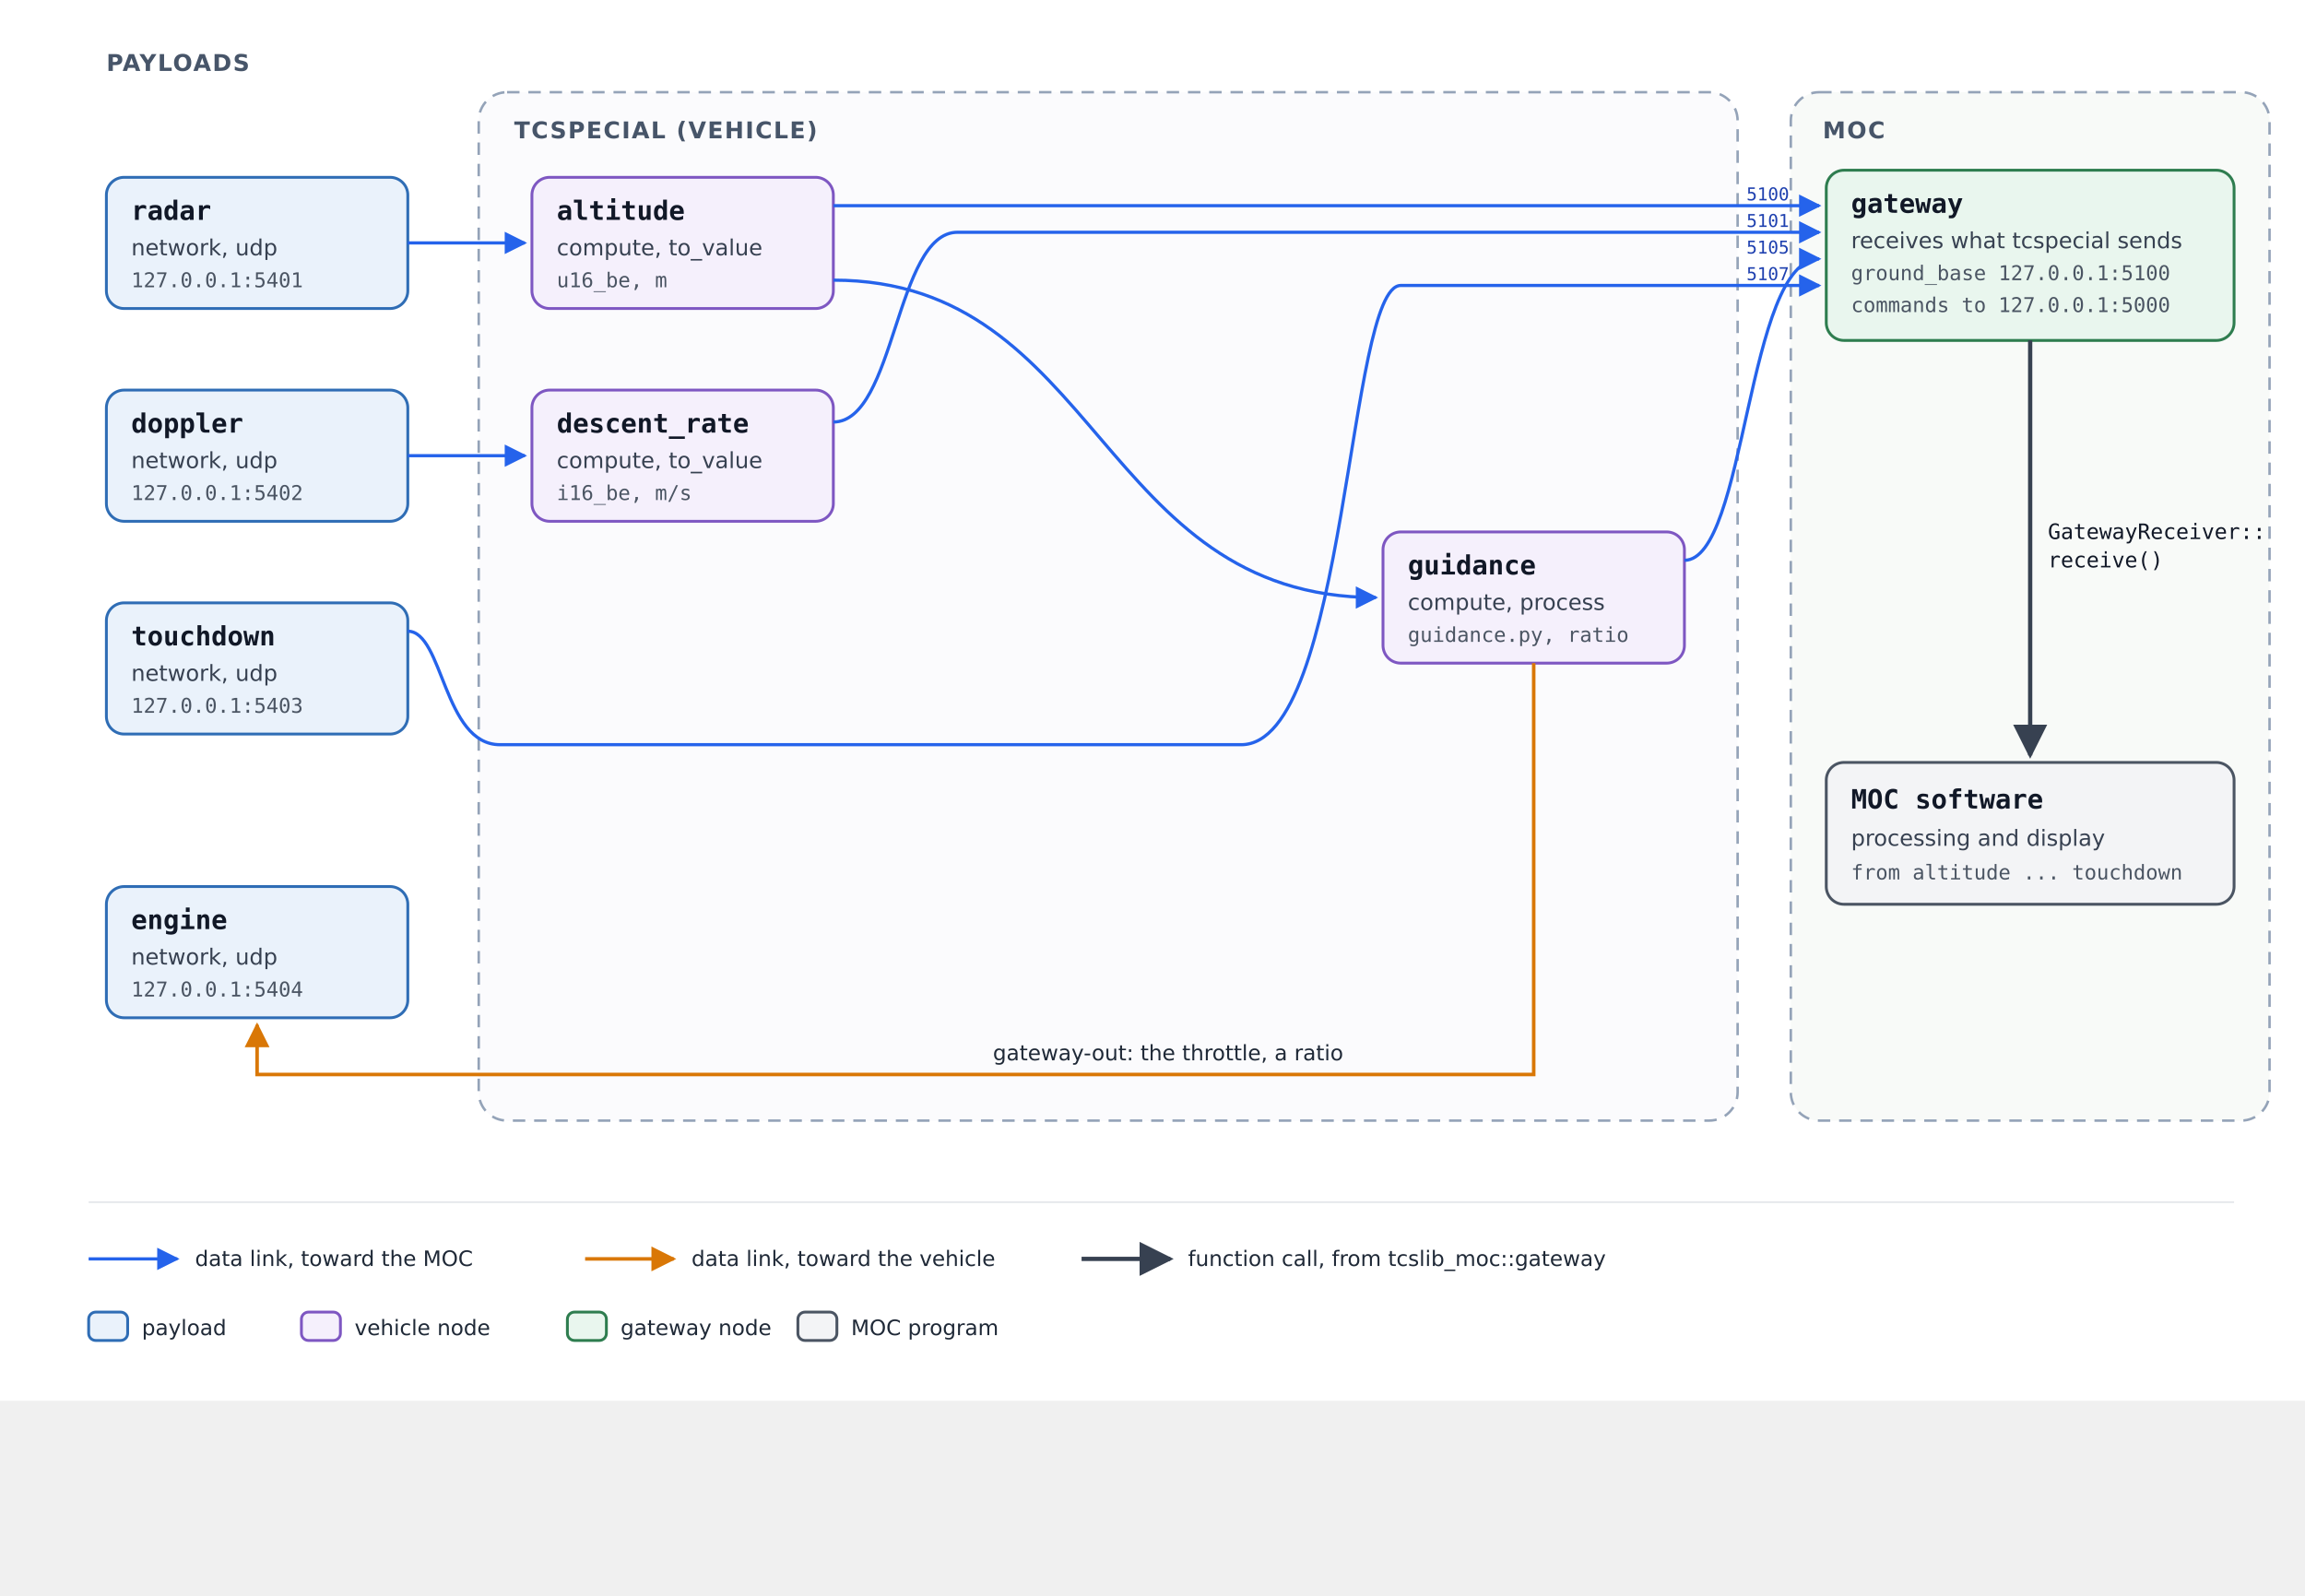
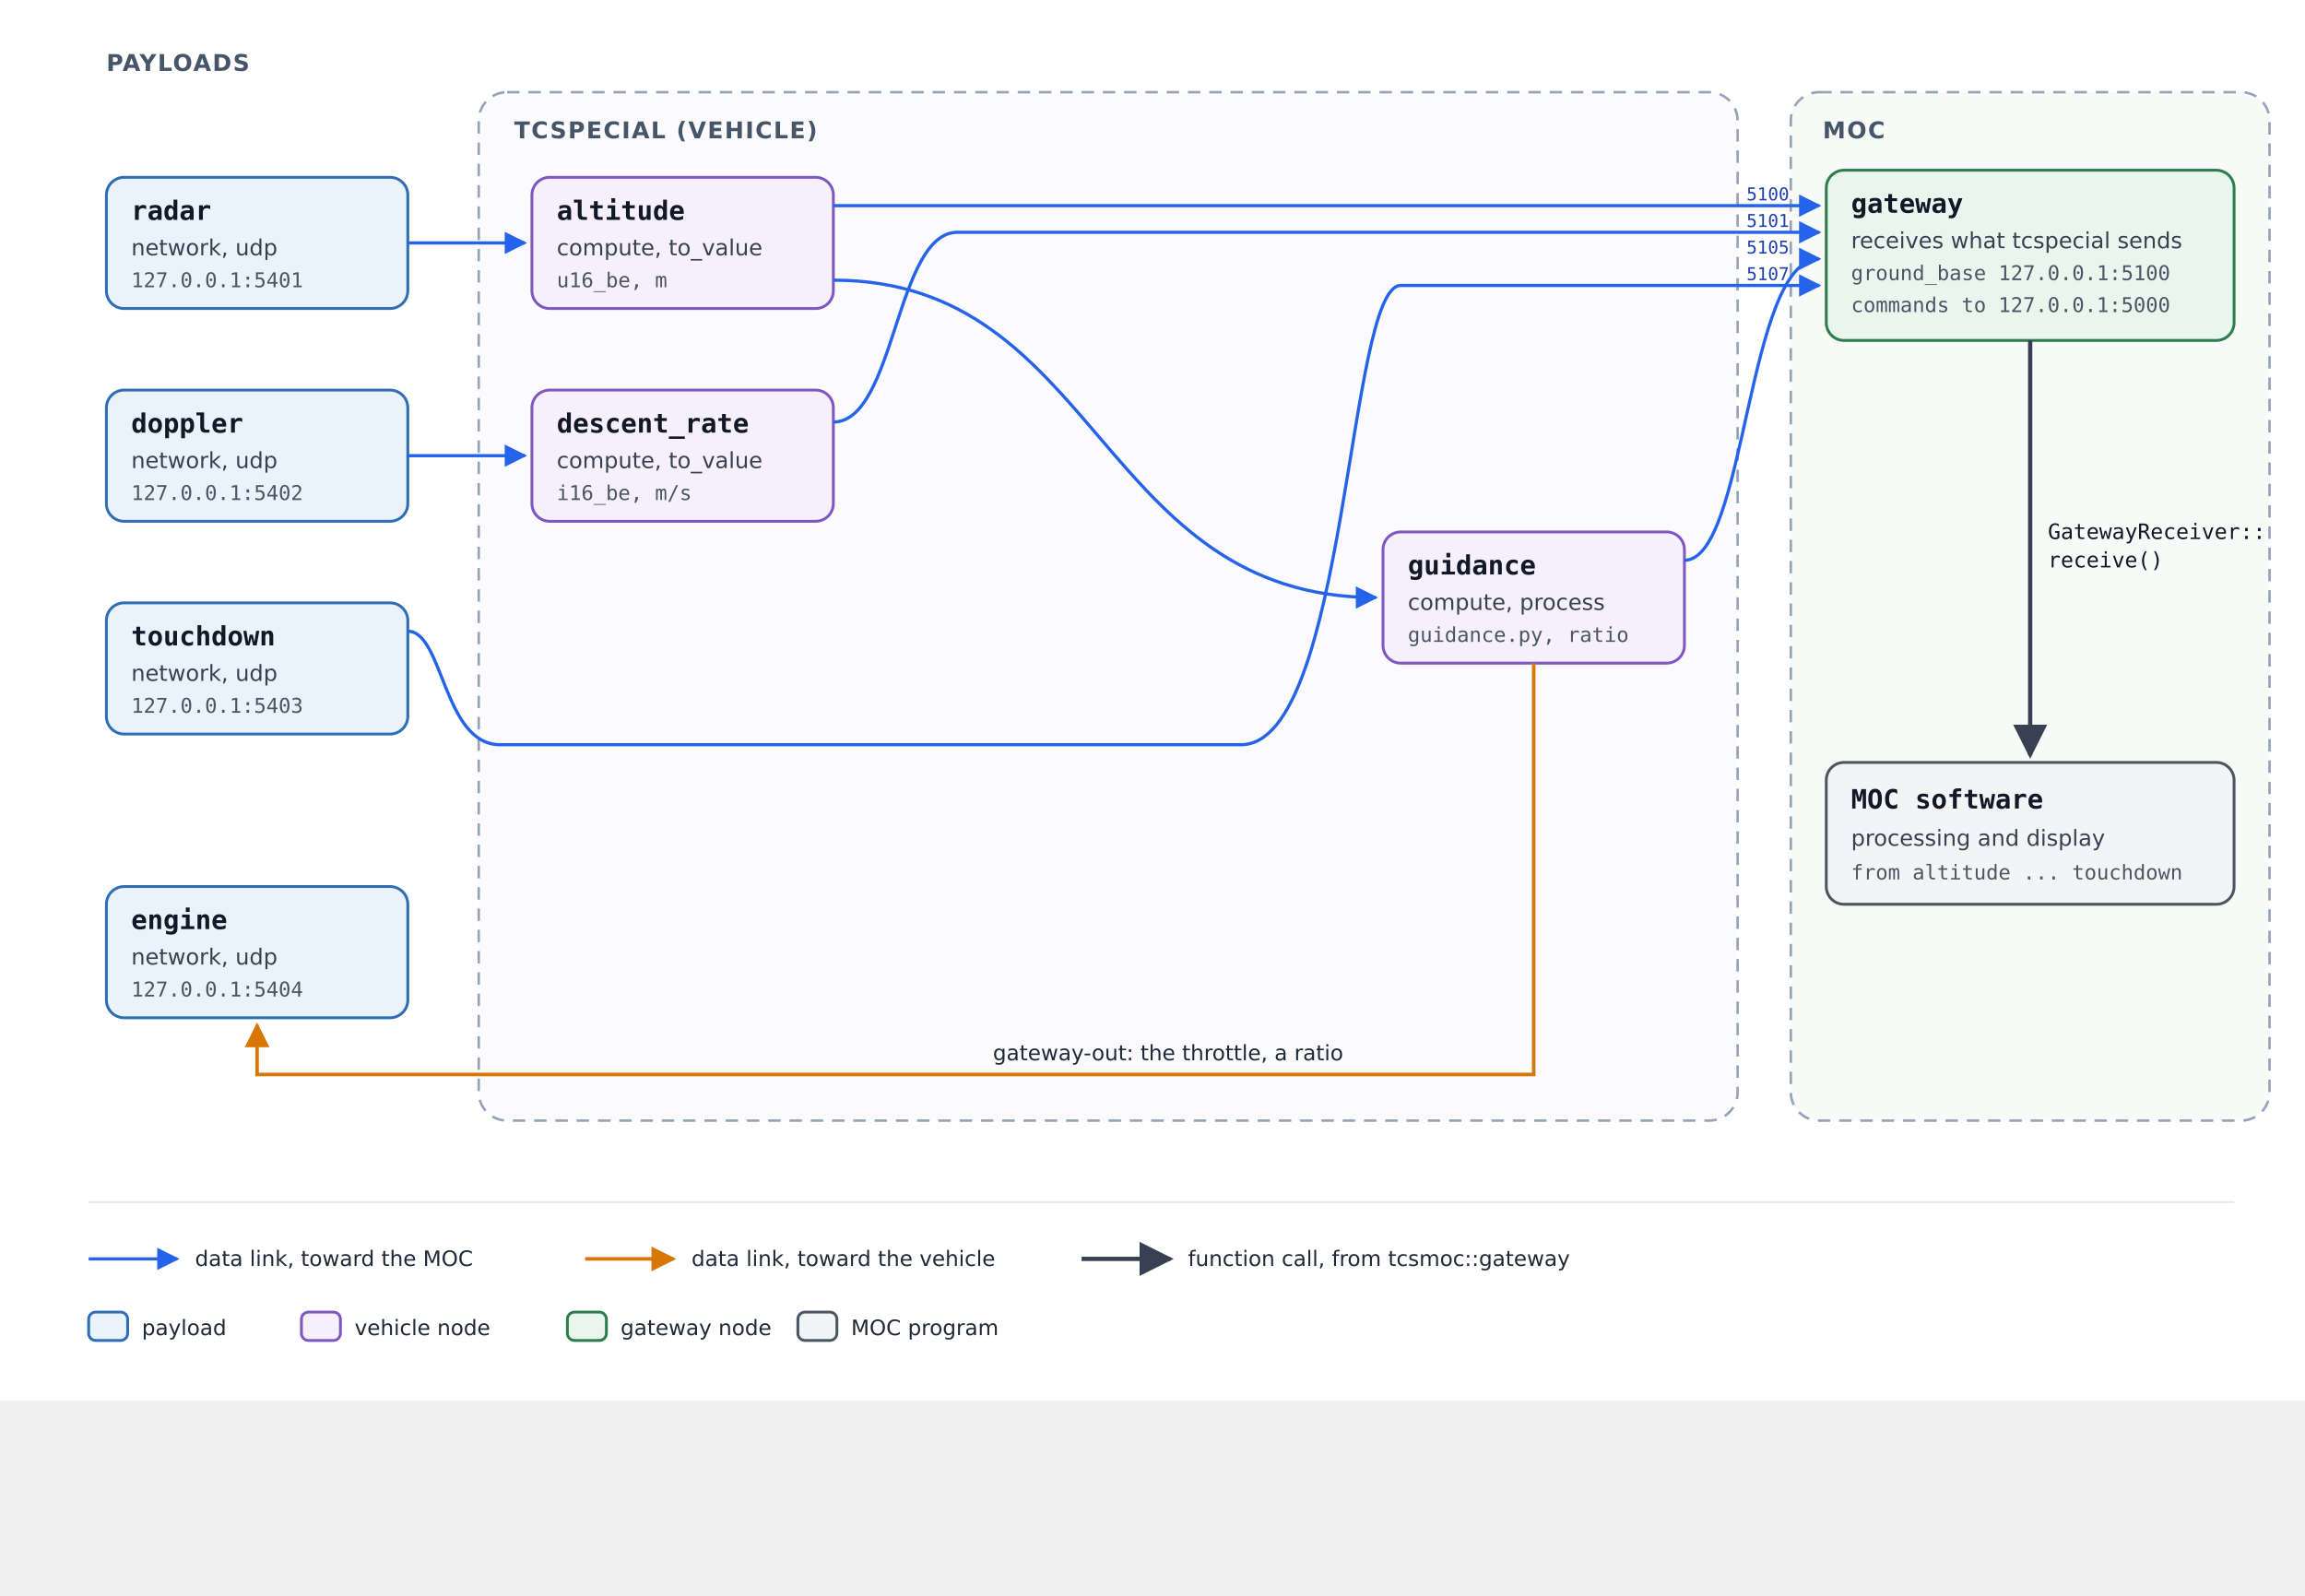
<svg xmlns="http://www.w3.org/2000/svg" width="1300" height="900" viewBox="0 0 1300 900" role="img" aria-labelledby="title desc">
  <defs>
    <style>
      text { font-family: "DejaVu Sans", Helvetica, Arial, sans-serif; fill: #111827; }
      .name { font-family: "DejaVu Sans Mono", Menlo, Consolas, monospace; font-size: 15px; font-weight: bold; }
      .kind { font-size: 12.5px; fill: #374151; }
      .detail { font-family: "DejaVu Sans Mono", Menlo, Consolas, monospace; font-size: 11.5px; fill: #4b5563; }
      .port { font-family: "DejaVu Sans Mono", Menlo, Consolas, monospace; font-size: 10.5px; fill: #6b21a8; }
      .heading { font-size: 13px; font-weight: bold; fill: #475569; letter-spacing: 0.06em; }
      .label { font-size: 12px; fill: #1f2937; }
      .note { font-size: 12px; fill: #4b5563; }
      .payload { fill: #eaf2fb; stroke: #2f6db5; stroke-width: 1.6; }
      .vehicle { fill: #f5f0fc; stroke: #7e57c2; stroke-width: 1.6; }
      .gateway { fill: #e9f6ee; stroke: #2e7d4f; stroke-width: 1.6; }
      .ground { fill: #f3f4f6; stroke: #4b5563; stroke-width: 1.6; }
      .groundside { fill: #f8faf8; stroke: #94a3b8; stroke-width: 1.4; stroke-dasharray: 7 5; }
      .call { fill: none; stroke: #374151; stroke-width: 2.4; }
      .code { font-family: "DejaVu Sans Mono", Menlo, Consolas, monospace; font-size: 12px; fill: #111827; }
      .portno { font-family: "DejaVu Sans Mono", Menlo, Consolas, monospace; font-size: 10px; fill: #1e40af; }
      .boundary { fill: #fbfbfd; stroke: #94a3b8; stroke-width: 1.4; stroke-dasharray: 7 5; }
      .group { fill: none; stroke: #64748b; stroke-width: 1.2; stroke-dasharray: 3 3; }
      .groundward { fill: none; stroke: #2563eb; stroke-width: 1.8; }
      .vehicleward { fill: none; stroke: #d97706; stroke-width: 2; }
      .command { fill: none; stroke: #d97706; stroke-width: 2; stroke-dasharray: 2 4; stroke-linecap: round; }
    </style>
    <marker id="arrow-blue" viewBox="0 0 10 10" refX="9" refY="5" markerWidth="7" markerHeight="7" orient="auto-start-reverse">
      <path d="M0,0 L10,5 L0,10 z" fill="#2563eb" />
    </marker>
    <marker id="arrow-orange" viewBox="0 0 10 10" refX="9" refY="5" markerWidth="7" markerHeight="7" orient="auto-start-reverse">
      <path d="M0,0 L10,5 L0,10 z" fill="#d97706" />
    </marker>
    <marker id="arrow-call" viewBox="0 0 10 10" refX="9" refY="5" markerWidth="8" markerHeight="8" orient="auto-start-reverse">
      <path d="M0,0 L10,5 L0,10 z" fill="#374151" />
    </marker>
  </defs>
  <rect width="1300" height="790" fill="#ffffff" />
  <text class="heading" x="60" y="40">PAYLOADS</text>
  <rect class="boundary" x="270" y="52" width="710" height="580" rx="16" />
  <text class="heading" x="290" y="78">TCSPECIAL (VEHICLE)</text>
  <rect class="payload" x="60" y="100" width="170" height="74" rx="10" />
  <text class="name" x="74" y="124">radar</text>
  <text class="kind" x="74" y="144">network, udp</text>
  <text class="detail" x="74" y="162">127.0.0.1:5401</text>
  <rect class="payload" x="60" y="220" width="170" height="74" rx="10" />
  <text class="name" x="74" y="244">doppler</text>
  <text class="kind" x="74" y="264">network, udp</text>
  <text class="detail" x="74" y="282">127.0.0.1:5402</text>
  <rect class="payload" x="60" y="340" width="170" height="74" rx="10" />
  <text class="name" x="74" y="364">touchdown</text>
  <text class="kind" x="74" y="384">network, udp</text>
  <text class="detail" x="74" y="402">127.0.0.1:5403</text>
  <rect class="payload" x="60" y="500" width="170" height="74" rx="10" />
  <text class="name" x="74" y="524">engine</text>
  <text class="kind" x="74" y="544">network, udp</text>
  <text class="detail" x="74" y="562">127.0.0.1:5404</text>
  <rect class="vehicle" x="300" y="100" width="170" height="74" rx="10" />
  <text class="name" x="314" y="124">altitude</text>
  <text class="kind" x="314" y="144">compute, to_value</text>
  <text class="detail" x="314" y="162">u16_be, m</text>
  <rect class="vehicle" x="300" y="220" width="170" height="74" rx="10" />
  <text class="name" x="314" y="244">descent_rate</text>
  <text class="kind" x="314" y="264">compute, to_value</text>
  <text class="detail" x="314" y="282">i16_be, m/s</text>
  <rect class="vehicle" x="780" y="300" width="170" height="74" rx="10" />
  <text class="name" x="794" y="324">guidance</text>
  <text class="kind" x="794" y="344">compute, process</text>
  <text class="detail" x="794" y="362">guidance.py, ratio</text>
  <rect class="groundside" x="1010" y="52" width="270" height="580" rx="16" />
  <text class="heading" x="1028" y="78">MOC</text>
  <rect class="gateway" x="1030" y="96" width="230" height="96" rx="10" />
  <text class="name" x="1044" y="120">gateway</text>
  <text class="kind" x="1044" y="140">receives what tcspecial sends</text>
  <text class="detail" x="1044" y="158">ground_base 127.0.0.1:5100</text>
  <text class="detail" x="1044" y="176">commands to 127.0.0.1:5000</text>
  <rect class="ground" x="1030" y="430" width="230" height="80" rx="10" />
  <text class="name" x="1044" y="456">MOC software</text>
  <text class="kind" x="1044" y="477">processing and display</text>
  <text class="detail" x="1044" y="496">from altitude ... touchdown</text>
  <path class="groundward" d="M230,137 L296,137" marker-end="url(#arrow-blue)" />
  <path class="groundward" d="M230,257 L296,257" marker-end="url(#arrow-blue)" />
  <path class="groundward" d="M470,116 L1026,116" marker-end="url(#arrow-blue)" />
  <path class="groundward" d="M470,238 C505,238 505,131 540,131 L1026,131" marker-end="url(#arrow-blue)" />
  <path class="groundward" d="M950,316 C985,316 985,146 1026,146" marker-end="url(#arrow-blue)" />
  <path class="groundward" d="M230,356 C250,356 250,420 282,420 L700,420 C760,420 760,161 790,161 L1026,161" marker-end="url(#arrow-blue)" />
  <path class="groundward" d="M470,158 C620,158 620,337 776,337" marker-end="url(#arrow-blue)" />
  <path class="vehicleward" d="M865,374 L865,606 L145,606 L145,578" marker-end="url(#arrow-orange)" />
  <text class="label" x="560" y="598">gateway-out: the throttle, a ratio</text>
  <text class="portno" x="985" y="113">5100</text>
  <text class="portno" x="985" y="128">5101</text>
  <text class="portno" x="985" y="143">5105</text>
  <text class="portno" x="985" y="158">5107</text>
  <path class="call" d="M1145,192 L1145,426" marker-end="url(#arrow-call)" />
  <text class="code" x="1155" y="304">GatewayReceiver::</text>
  <text class="code" x="1155" y="320">receive()</text>
  <line x1="50" y1="678" x2="1260" y2="678" stroke="#e5e7eb" stroke-width="1" />
  <path class="groundward" d="M50,710 L100,710" marker-end="url(#arrow-blue)" />
  <text class="label" x="110" y="714">data link, toward the MOC</text>
  <path class="vehicleward" d="M330,710 L380,710" marker-end="url(#arrow-orange)" />
  <text class="label" x="390" y="714">data link, toward the vehicle</text>
  <path class="call" d="M610,710 L660,710" marker-end="url(#arrow-call)" />
-   <text class="label" x="670" y="714">function call, from tcslib_moc::gateway</text>
+   <text class="label" x="670" y="714">function call, from tcsmoc::gateway</text>
  <rect class="payload" x="50" y="740" width="22" height="16" rx="4" />
  <text class="label" x="80" y="753">payload</text>
  <rect class="vehicle" x="170" y="740" width="22" height="16" rx="4" />
  <text class="label" x="200" y="753">vehicle node</text>
  <rect class="gateway" x="320" y="740" width="22" height="16" rx="4" />
  <text class="label" x="350" y="753">gateway node</text>
  <rect class="ground" x="450" y="740" width="22" height="16" rx="4" />
  <text class="label" x="480" y="753">MOC program</text>
</svg>
